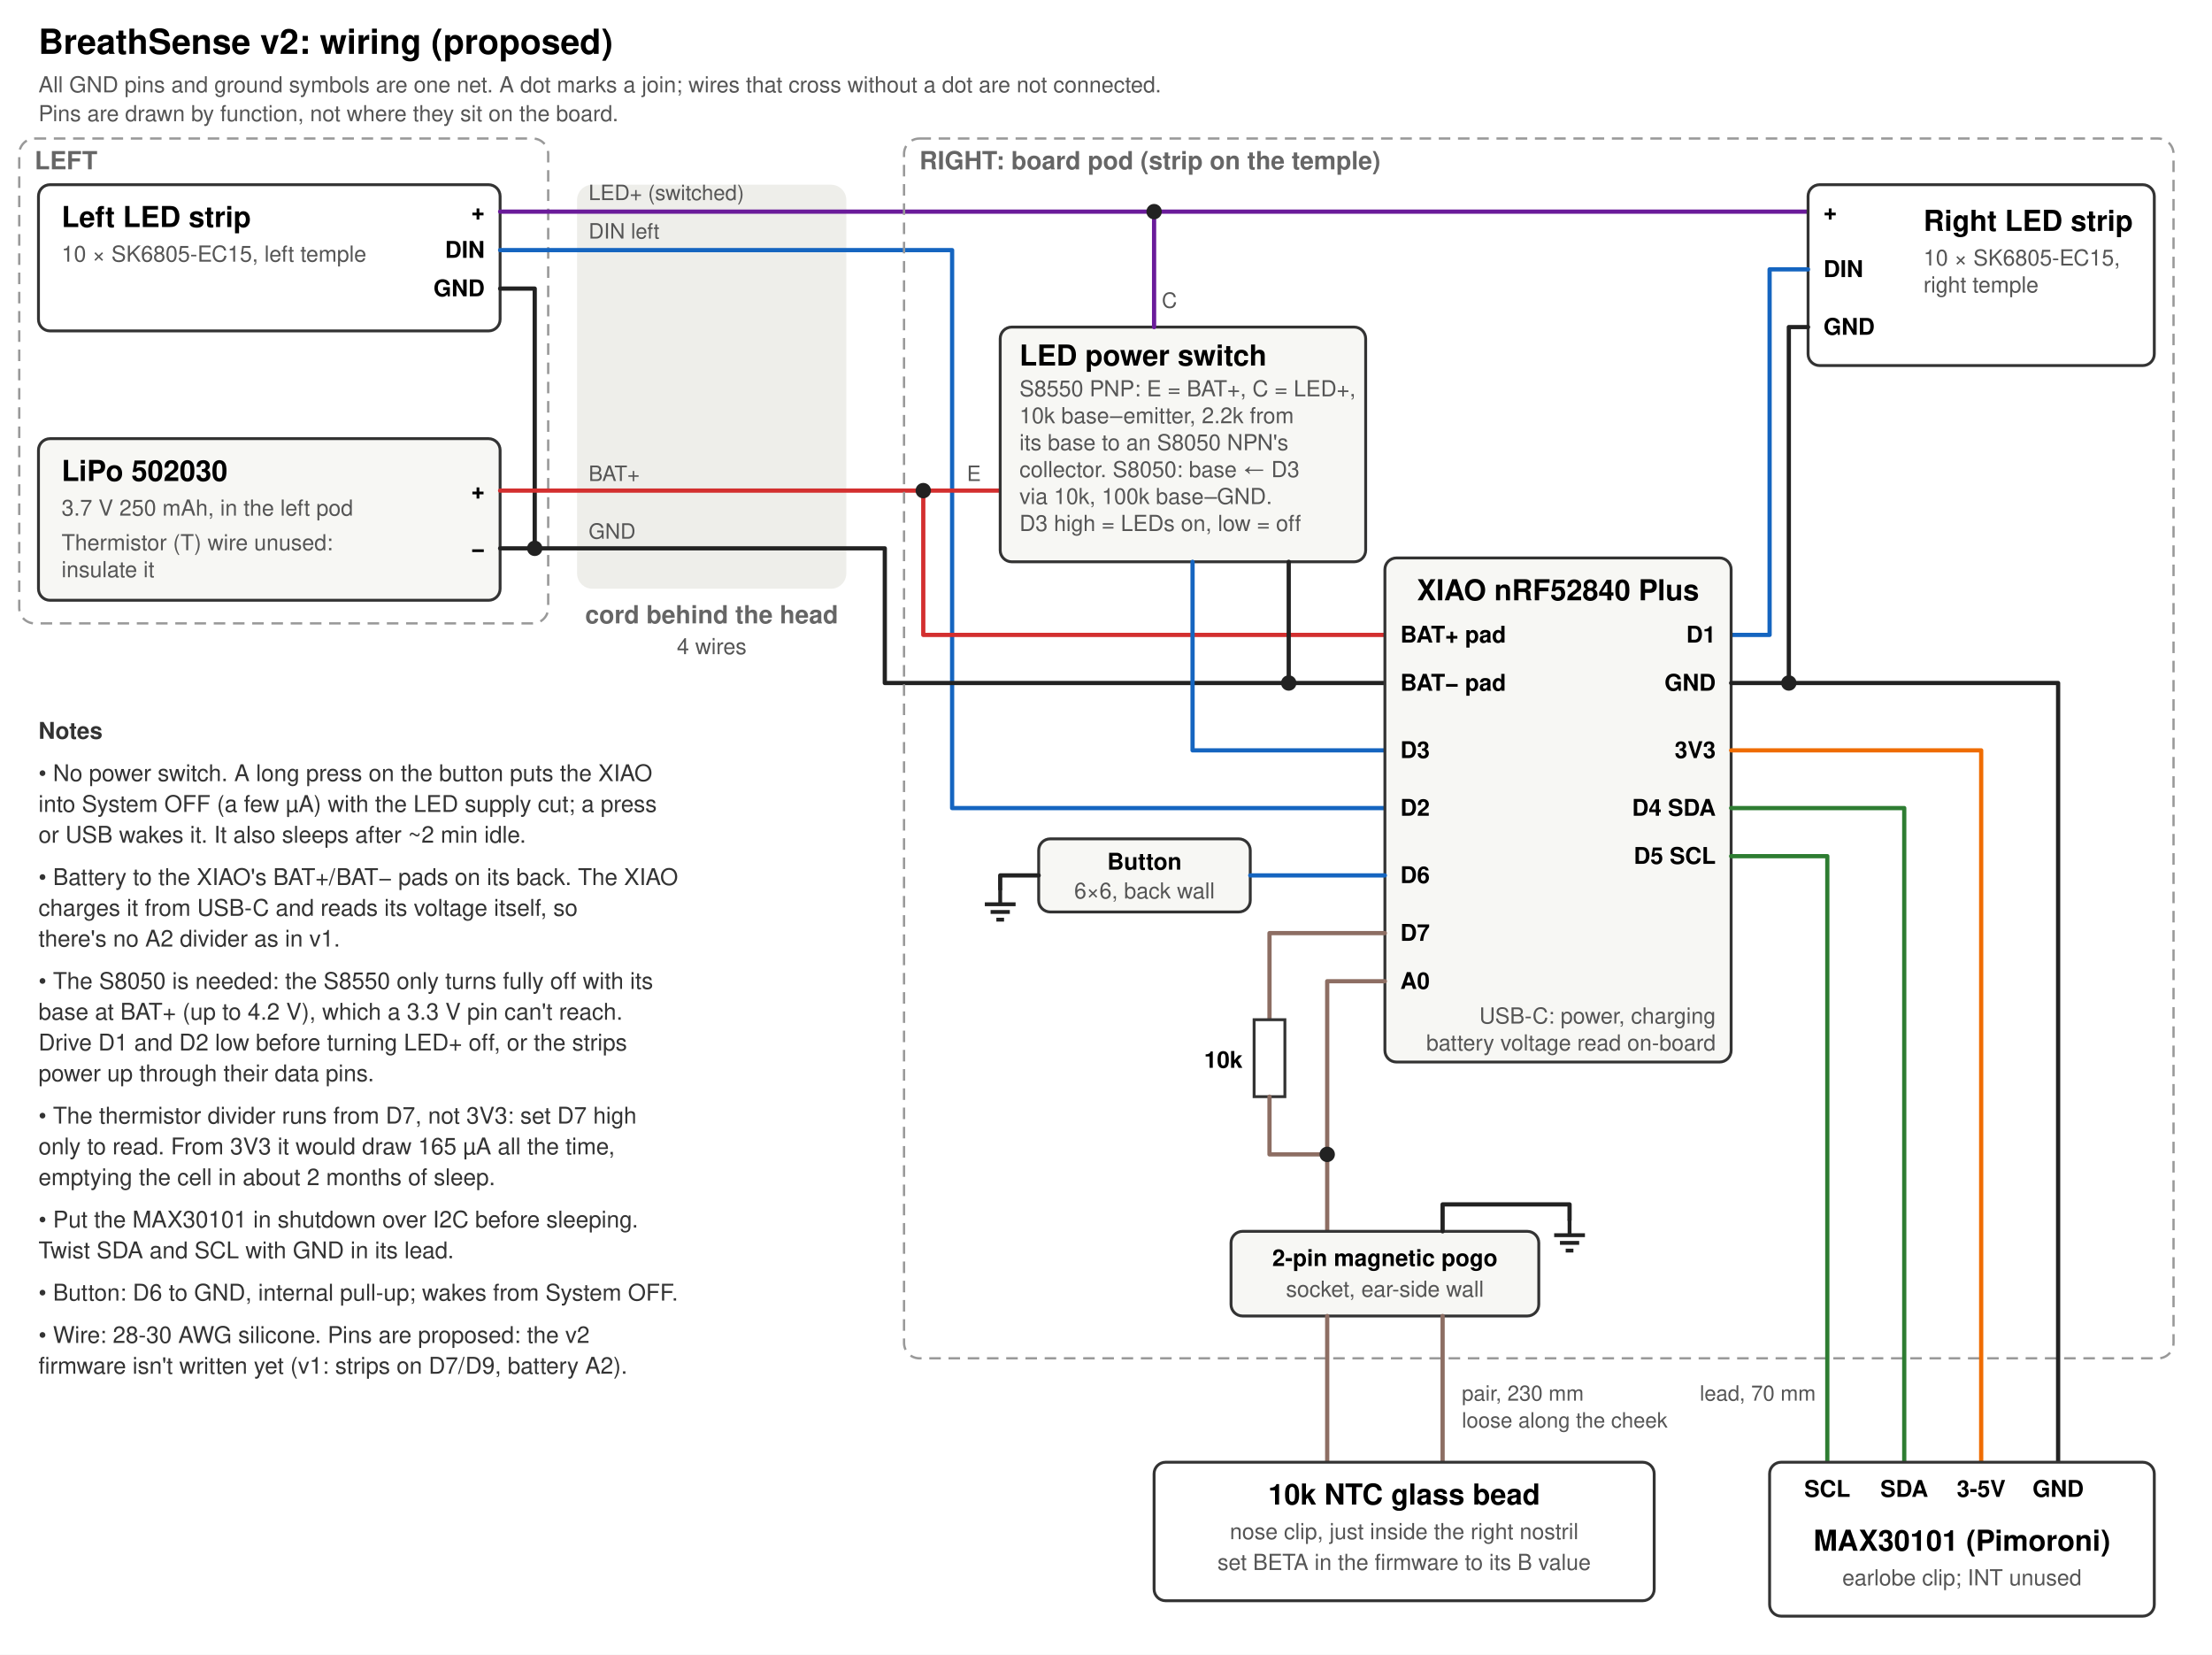
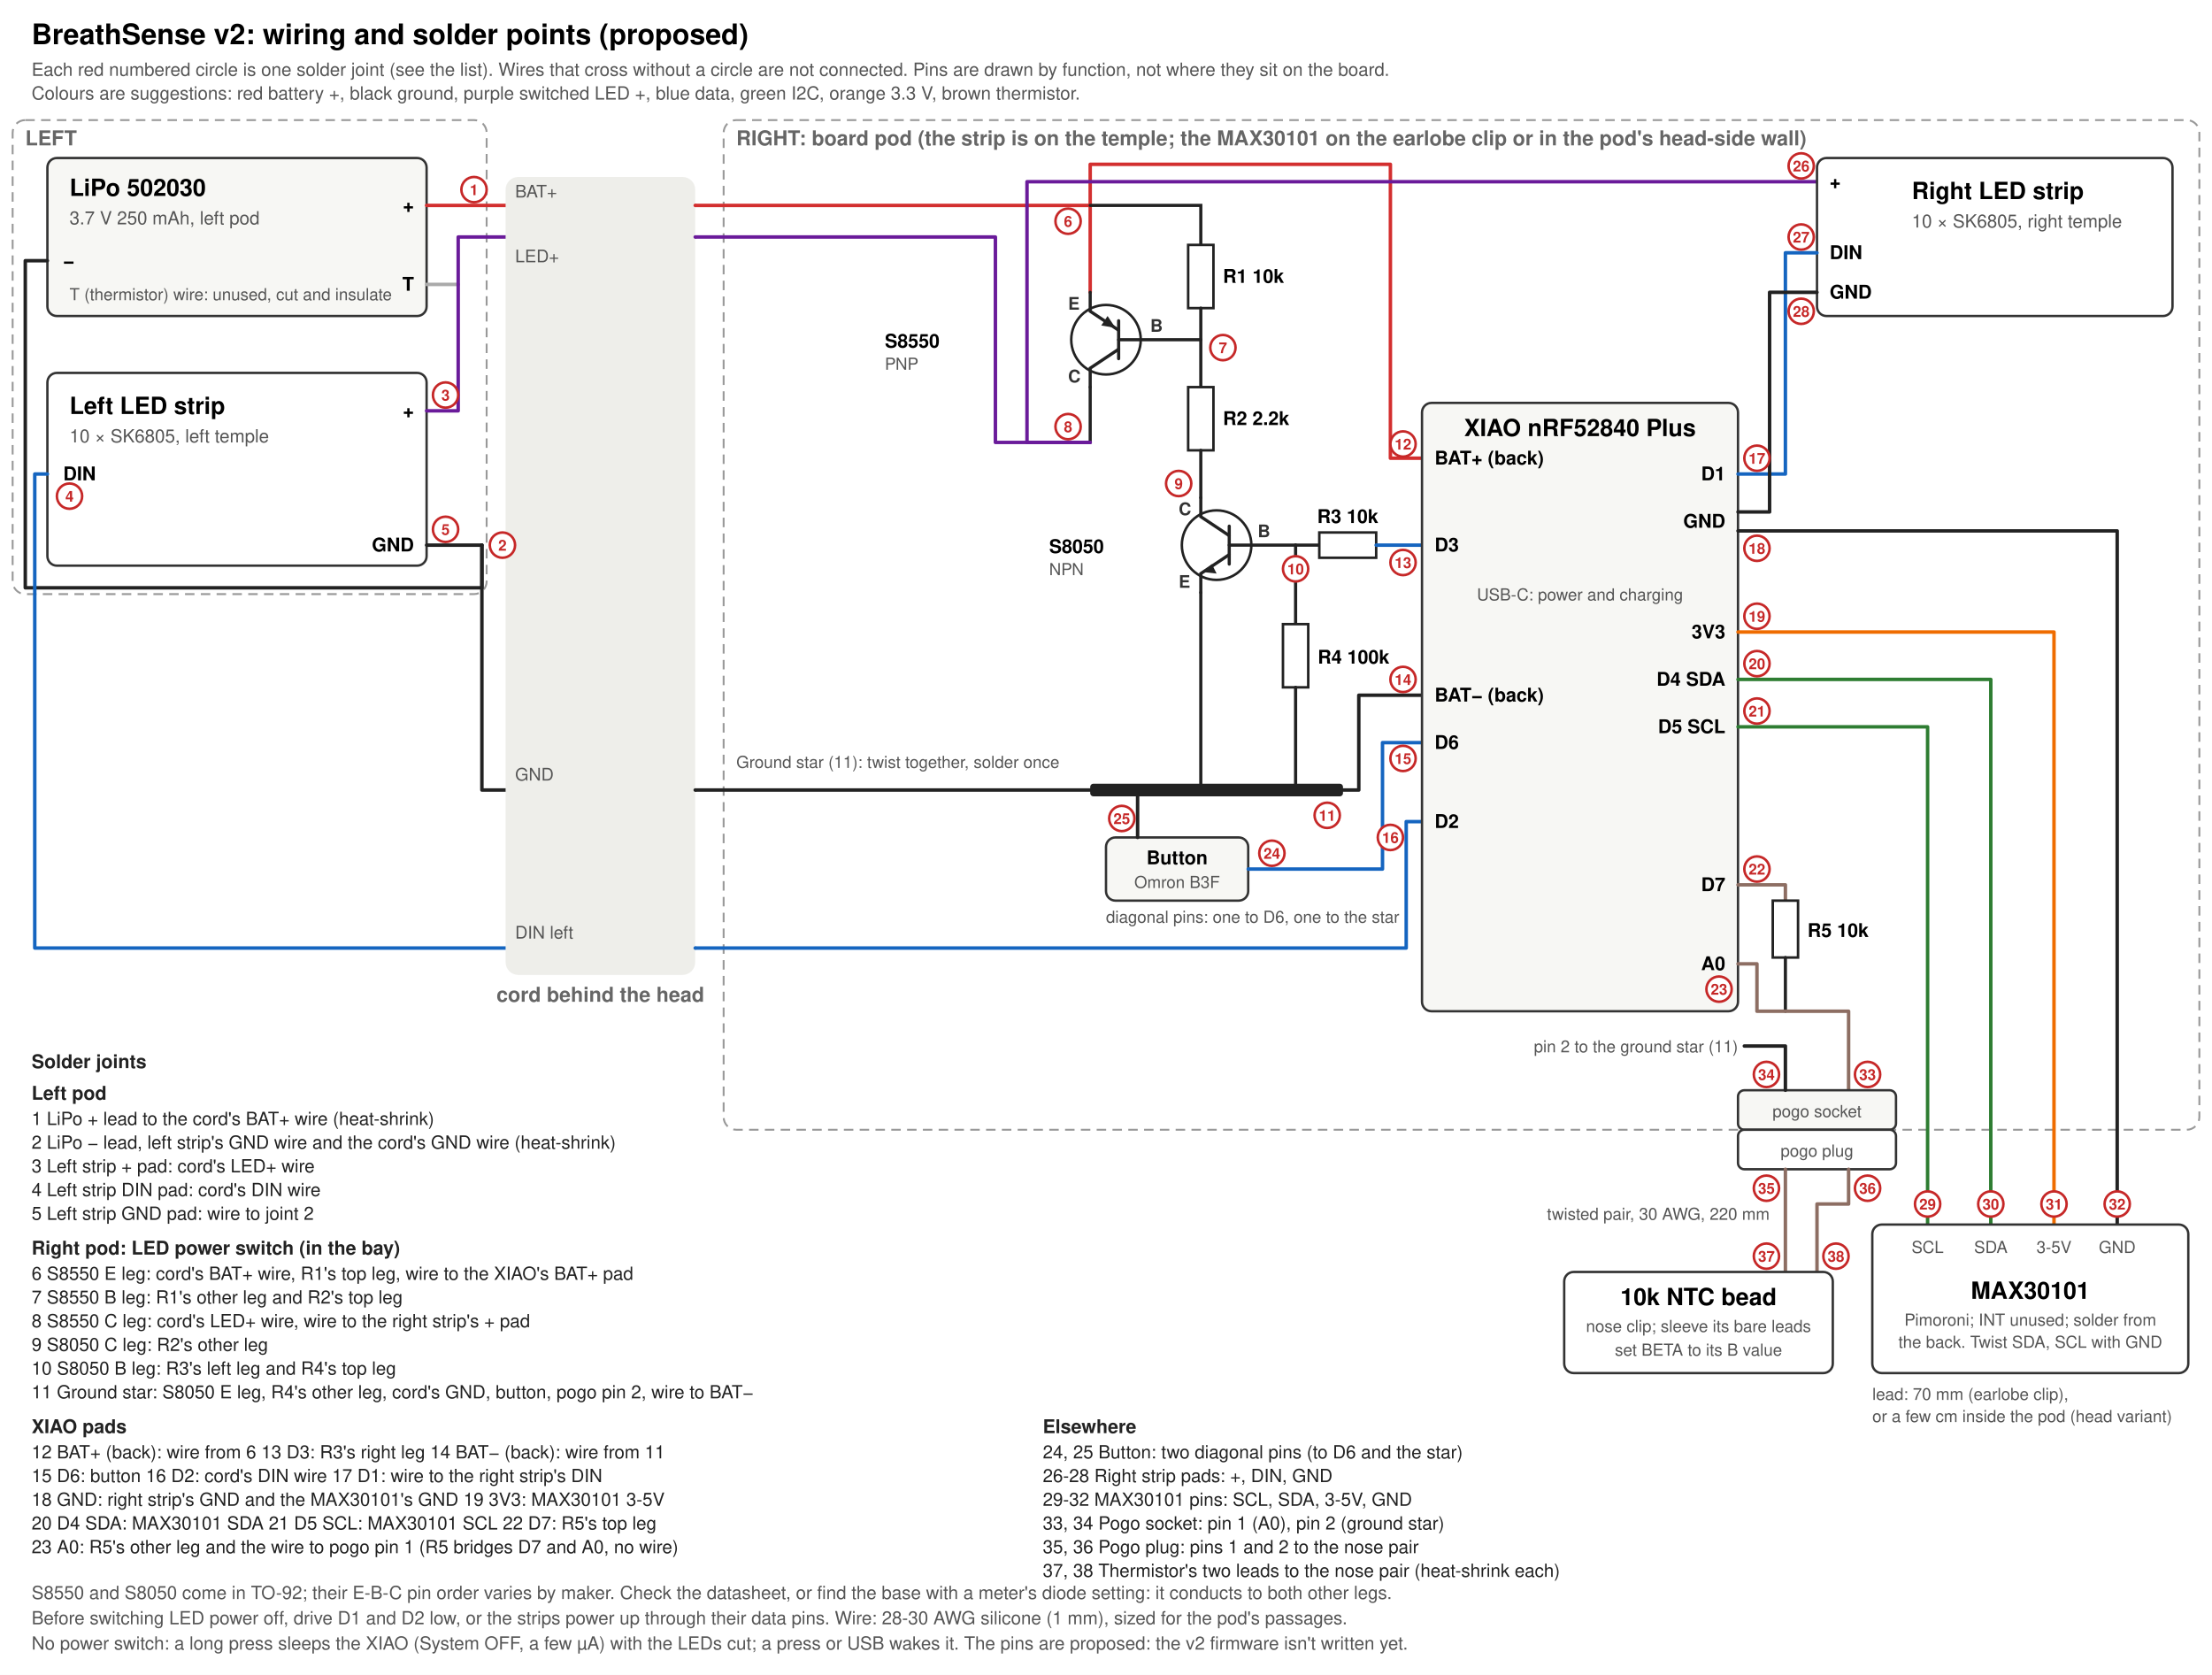
- <svg xmlns="http://www.w3.org/2000/svg" viewBox="0 0 1150 860" width="1150" height="860" font-family="Helvetica, Arial, sans-serif" font-size="13">
+ <svg xmlns="http://www.w3.org/2000/svg" viewBox="0 0 1400 1060" width="1400" height="1060" font-family="Helvetica, Arial, sans-serif" font-size="13">
  <style>
    .box { fill: #f7f7f4; stroke: #333; stroke-width: 1.5; }
    .ext { fill: #fff; stroke: #333; stroke-width: 1.5; }
    .area { fill: none; stroke: #999; stroke-width: 1.2; stroke-dasharray: 6 4; }
    .cord { fill: #eeeeea; stroke: none; }
    .title { font-size: 15px; font-weight: bold; }
    .area-label { font-size: 13px; font-weight: bold; fill: #666; }
    .note { font-size: 11.5px; fill: #555; }
-     .notes { font-size: 12px; fill: #333; }
+     .small { font-size: 10.5px; fill: #555; }
    .pin { font-size: 12px; font-weight: bold; }
+     .leg { font-size: 11px; font-weight: bold; fill: #333; }
    .wl { font-size: 11px; fill: #555; }
    .w { fill: none; stroke-width: 2.2; stroke-linecap: round; stroke-linejoin: round; }
    .red { stroke: #d32f2f; } .blk { stroke: #222; } .led { stroke: #6a1b9a; }
    .sig { stroke: #1565c0; } .i2c { stroke: #2e7d32; } .v3 { stroke: #ef6c00; } .ntc { stroke: #8d6e63; }
-     .dot { fill: #222; }
-     .gnd { fill: none; stroke: #222; stroke-width: 2; }
+     .sym { fill: none; stroke: #222; stroke-width: 2; stroke-linecap: round; }
+     .res { fill: #fff; stroke: #222; stroke-width: 1.6; }
+     .j circle { fill: #fff; stroke: #c62828; stroke-width: 1.6; }
+     .j text { font-size: 9.5px; font-weight: bold; fill: #c62828; text-anchor: middle; }
+     .bus { fill: #222; }
+     .tbl { font-size: 11.5px; fill: #222; }
+     .tblh { font-size: 12px; font-weight: bold; fill: #222; }
  </style>
-   <defs>
-     <g id="gnd">
-       <path class="gnd" d="M0 0 V8 M-8 8 H8 M-5 12 H5 M-2 16 H2" />
-     </g>
-   </defs>
-   <rect width="1150" height="860" fill="#fff" />
-   <text x="20" y="28" font-size="18" font-weight="bold">BreathSense v2: wiring (proposed)</text>
-   <text x="20" y="48" class="note">All GND pins and ground symbols are one net. A dot marks a join; wires that cross without a dot are not connected.</text>
-   <text x="20" y="63" class="note">Pins are drawn by function, not where they sit on the board.</text>
-   <rect class="area" x="10" y="72" width="275" height="252" rx="8" />
-   <text x="18" y="88" class="area-label">LEFT</text>
-   <rect class="ext" x="20" y="96" width="240" height="76" rx="6" />
-   <text x="32" y="118" class="title">Left LED strip</text>
-   <text x="32" y="136" class="note">10 × SK6805-EC15, left temple</text>
-   <text x="252" y="114" class="pin" text-anchor="end">+</text>
-   <text x="252" y="134" class="pin" text-anchor="end">DIN</text>
-   <text x="252" y="154" class="pin" text-anchor="end">GND</text>
-   <rect class="box" x="20" y="228" width="240" height="84" rx="6" />
-   <text x="32" y="250" class="title">LiPo 502030</text>
-   <text x="32" y="268" class="note">3.7 V 250 mAh, in the left pod</text>
-   <text x="32" y="286" class="note">Thermistor (T) wire unused:</text>
-   <text x="32" y="300" class="note">insulate it</text>
-   <text x="252" y="259" class="pin" text-anchor="end">+</text>
-   <text x="252" y="289" class="pin" text-anchor="end">−</text>
-   <path class="w blk" d="M260 150 H278 V285" />
-   <circle class="dot" cx="278" cy="285" r="4" />
-   <rect class="cord" x="300" y="96" width="140" height="210" rx="8" />
-   <text x="370" y="324" class="area-label" text-anchor="middle">cord behind the head</text>
-   <text x="370" y="340" class="note" text-anchor="middle">4 wires</text>
-   <text x="306" y="104" class="wl">LED+ (switched)</text>
-   <text x="306" y="124" class="wl">DIN left</text>
-   <text x="306" y="250" class="wl">BAT+</text>
-   <text x="306" y="280" class="wl">GND</text>
-   <path class="w led" d="M260 110 H940" />
-   <path class="w sig" d="M260 130 H495 V420 H720" />
-   <path class="w red" d="M260 255 H520" />
-   <path class="w red" d="M480 255 V330 H720" />
-   <circle class="dot" cx="480" cy="255" r="4" />
-   <path class="w blk" d="M260 285 H460 V355 H720" />
-   <rect class="area" x="470" y="72" width="660" height="634" rx="8" />
-   <text x="478" y="88" class="area-label">RIGHT: board pod (strip on the temple)</text>
-   <rect class="box" x="520" y="170" width="190" height="122" rx="6" />
-   <text x="530" y="190" class="title" font-size="13">LED power switch</text>
-   <text x="530" y="206" class="note">S8550 PNP: E = BAT+, C = LED+,</text>
-   <text x="530" y="220" class="note">10k base–emitter, 2.2k from</text>
-   <text x="530" y="234" class="note">its base to an S8050 NPN's</text>
-   <text x="530" y="248" class="note">collector. S8050: base ← D3</text>
-   <text x="530" y="262" class="note">via 10k, 100k base–GND.</text>
-   <text x="530" y="276" class="note">D3 high = LEDs on, low = off</text>
-   <path class="w led" d="M600 170 V110" />
-   <circle class="dot" cx="600" cy="110" r="4" />
-   <path class="w sig" d="M620 292 V390 H720" />
-   <path class="w blk" d="M670 292 V355" />
-   <circle class="dot" cx="670" cy="355" r="4" />
-   <text x="604" y="160" class="wl">C</text>
-   <text x="510" y="250" class="wl" text-anchor="end">E</text>
-   <rect class="ext" x="940" y="96" width="180" height="94" rx="6" />
-   <text x="1000" y="120" class="title">Right LED strip</text>
-   <text x="1000" y="138" class="note">10 × SK6805-EC15,</text>
-   <text x="1000" y="152" class="note">right temple</text>
-   <text x="948" y="114" class="pin">+</text>
-   <text x="948" y="144" class="pin">DIN</text>
-   <text x="948" y="174" class="pin">GND</text>
-   <path class="w sig" d="M900 330 H920 V140 H940" />
-   <path class="w blk" d="M940 170 H930 V355" />
-   <circle class="dot" cx="930" cy="355" r="4" />
-   <rect class="box" x="720" y="290" width="180" height="262" rx="6" />
-   <text x="810" y="312" class="title" text-anchor="middle">XIAO nRF52840 Plus</text>
-   <text x="728" y="334" class="pin">BAT+ pad</text>
-   <text x="728" y="359" class="pin">BAT− pad</text>
-   <text x="728" y="394" class="pin">D3</text>
-   <text x="728" y="424" class="pin">D2</text>
-   <text x="728" y="459" class="pin">D6</text>
-   <text x="728" y="489" class="pin">D7</text>
-   <text x="728" y="514" class="pin">A0</text>
-   <text x="892" y="334" class="pin" text-anchor="end">D1</text>
-   <text x="892" y="359" class="pin" text-anchor="end">GND</text>
-   <text x="892" y="394" class="pin" text-anchor="end">3V3</text>
-   <text x="892" y="424" class="pin" text-anchor="end">D4 SDA</text>
-   <text x="892" y="449" class="pin" text-anchor="end">D5 SCL</text>
-   <text x="892" y="532" class="note" text-anchor="end">USB-C: power, charging</text>
-   <text x="892" y="546" class="note" text-anchor="end">battery voltage read on-board</text>
-   <rect class="box" x="540" y="436" width="110" height="38" rx="6" />
-   <text x="595" y="452" class="pin" text-anchor="middle">Button</text>
-   <text x="595" y="467" class="note" text-anchor="middle">6×6, back wall</text>
-   <path class="w sig" d="M650 455 H720" />
-   <path class="w blk" d="M540 455 H520 V462" />
-   <use href="#gnd" x="520" y="462" />
-   <path class="w ntc" d="M720 485 H660 V530" />
-   <rect x="652" y="530" width="16" height="40" fill="#fff" stroke="#333" stroke-width="1.5" />
-   <text x="646" y="555" class="pin" text-anchor="end">10k</text>
-   <path class="w ntc" d="M660 570 V600 H690" />
-   <path class="w ntc" d="M720 510 H690 V640" />
-   <circle class="dot" cx="690" cy="600" r="4" />
-   <rect class="box" x="640" y="640" width="160" height="44" rx="6" />
-   <text x="720" y="658" class="pin" text-anchor="middle">2-pin magnetic pogo</text>
-   <text x="720" y="674" class="note" text-anchor="middle">socket, ear-side wall</text>
-   <path class="w blk" d="M750 640 V626 H816 V634" />
-   <use href="#gnd" x="816" y="634" />
-   <path class="w blk" d="M900 355 H1070 V760" />
-   <path class="w v3" d="M900 390 H1030 V760" />
-   <path class="w i2c" d="M900 420 H990 V760" />
-   <path class="w i2c" d="M900 445 H950 V760" />
-   <path class="w ntc" d="M690 684 V760" />
-   <path class="w ntc" d="M750 684 V760" />
-   <text x="760" y="728" class="wl">pair, 230 mm</text>
-   <text x="760" y="742" class="wl">loose along the cheek</text>
-   <text x="944" y="728" class="wl" text-anchor="end">lead, 70 mm</text>
-   <rect class="ext" x="600" y="760" width="260" height="72" rx="6" />
-   <text x="730" y="782" class="title" text-anchor="middle">10k NTC glass bead</text>
-   <text x="730" y="800" class="note" text-anchor="middle">nose clip, just inside the right nostril</text>
-   <text x="730" y="816" class="note" text-anchor="middle">set BETA in the firmware to its B value</text>
-   <rect class="ext" x="920" y="760" width="200" height="80" rx="6" />
-   <text x="950" y="778" class="pin" text-anchor="middle">SCL</text>
-   <text x="990" y="778" class="pin" text-anchor="middle">SDA</text>
-   <text x="1030" y="778" class="pin" text-anchor="middle">3-5V</text>
-   <text x="1070" y="778" class="pin" text-anchor="middle">GND</text>
-   <text x="1020" y="806" class="title" text-anchor="middle">MAX30101 (Pimoroni)</text>
-   <text x="1020" y="824" class="note" text-anchor="middle">earlobe clip; INT unused</text>
-   <g class="notes">
-     <text x="20" y="384" font-weight="bold">Notes</text>
-     <text x="20" y="406">• No power switch. A long press on the button puts the XIAO</text>
-     <text x="20" y="422">   into System OFF (a few µA) with the LED supply cut; a press</text>
-     <text x="20" y="438">   or USB wakes it. It also sleeps after ~2 min idle.</text>
-     <text x="20" y="460">• Battery to the XIAO's BAT+/BAT− pads on its back. The XIAO</text>
-     <text x="20" y="476">   charges it from USB-C and reads its voltage itself, so</text>
-     <text x="20" y="492">   there's no A2 divider as in v1.</text>
-     <text x="20" y="514">• The S8050 is needed: the S8550 only turns fully off with its</text>
-     <text x="20" y="530">   base at BAT+ (up to 4.2 V), which a 3.3 V pin can't reach.</text>
-     <text x="20" y="546">   Drive D1 and D2 low before turning LED+ off, or the strips</text>
-     <text x="20" y="562">   power up through their data pins.</text>
-     <text x="20" y="584">• The thermistor divider runs from D7, not 3V3: set D7 high</text>
-     <text x="20" y="600">   only to read. From 3V3 it would draw 165 µA all the time,</text>
-     <text x="20" y="616">   emptying the cell in about 2 months of sleep.</text>
-     <text x="20" y="638">• Put the MAX30101 in shutdown over I2C before sleeping.</text>
-     <text x="20" y="654">   Twist SDA and SCL with GND in its lead.</text>
-     <text x="20" y="676">• Button: D6 to GND, internal pull-up; wakes from System OFF.</text>
-     <text x="20" y="698">• Wire: 28-30 AWG silicone. Pins are proposed: the v2</text>
-     <text x="20" y="714">   firmware isn't written yet (v1: strips on D7/D9, battery A2).</text>
+   <rect width="1400" height="1060" fill="#fff" />
+   <text x="20" y="28" font-size="18" font-weight="bold">BreathSense v2: wiring and solder points (proposed)</text>
+   <text x="20" y="48" class="note">Each red numbered circle is one solder joint (see the list). Wires that cross without a circle are not connected. Pins are drawn by function, not where they sit on the board.</text>
+   <text x="20" y="63" class="note">Colours are suggestions: red battery +, black ground, purple switched LED +, blue data, green I2C, orange 3.3 V, brown thermistor.</text>
+   <rect class="area" x="8" y="76" width="300" height="300" rx="8" />
+   <text x="16" y="92" class="area-label">LEFT</text>
+   <rect class="box" x="30" y="100" width="240" height="100" rx="6" />
+   <text x="44" y="124" class="title">LiPo 502030</text>
+   <text x="44" y="142" class="note">3.7 V 250 mAh, left pod</text>
+   <text x="262" y="134" class="pin" text-anchor="end">+</text>
+   <text x="40" y="169" class="pin">−</text>
+   <text x="262" y="184" class="pin" text-anchor="end">T</text>
+   <path class="w" stroke="#aaa" d="M270 180 H290" />
+   <text x="44" y="190" class="small">T (thermistor) wire: unused, cut and insulate</text>
+   <rect class="ext" x="30" y="236" width="240" height="122" rx="6" />
+   <text x="44" y="262" class="title">Left LED strip</text>
+   <text x="44" y="280" class="note">10 × SK6805, left temple</text>
+   <text x="262" y="264" class="pin" text-anchor="end">+</text>
+   <text x="40" y="304" class="pin">DIN</text>
+   <text x="262" y="349" class="pin" text-anchor="end">GND</text>
+   <path class="w red" d="M270 130 H440" />
+   <path class="w blk" d="M30 165 H16 V372 H305 V345" />
+   <path class="w led" d="M270 260 H290 V150 H440" />
+   <path class="w blk" d="M270 345 H305" />
+   <path class="w blk" d="M305 345 V500 H440" />
+   <path class="w sig" d="M30 300 H22 V600 H440" />
+   <rect class="cord" x="320" y="112" width="120" height="505" rx="8" />
+   <text x="380" y="634" class="area-label" text-anchor="middle">cord behind the head</text>
+   <text x="326" y="125" class="wl">BAT+</text>
+   <text x="326" y="166" class="wl">LED+</text>
+   <text x="326" y="494" class="wl">GND</text>
+   <text x="326" y="594" class="wl">DIN left</text>
+   <rect class="area" x="458" y="76" width="934" height="639" rx="8" />
+   <text x="466" y="92" class="area-label">RIGHT: board pod (the strip is on the temple; the MAX30101 on the earlobe clip or in the pod's head-side wall)</text>
+   <path class="w red" d="M440 130 H690 V185" />
+   <path class="w red" d="M690 130 V104 H880 V290 H900" />
+   <path class="sym" d="M690 130 H760 V155" />
+   <rect class="res" x="752" y="155" width="16" height="40" />
+   <text x="774" y="179" class="pin">R1 10k</text>
+   <path class="sym" d="M760 195 V215" />
+   <circle cx="700" cy="215" r="22" fill="#fff" stroke="#222" stroke-width="1.6" />
+   <path class="sym" d="M708 203 V227" />
+   <path class="sym" d="M708 209 L690 197 V185" />
+   <path class="sym" d="M708 221 L690 233 V245" />
+   <path class="sym" d="M708 215 H760" />
+   <polygon points="706,207.5 697,206 701,200" fill="#222" />
+   <text x="676" y="196" class="leg">E</text>
+   <text x="676" y="242" class="leg">C</text>
+   <text x="728" y="210" class="leg">B</text>
+   <text x="560" y="220" class="pin">S8550</text>
+   <text x="560" y="234" class="small">PNP</text>
+   <path class="sym" d="M690 245 V280" />
+   <path class="w led" d="M440 150 H630 V280 H690" />
+   <path class="w led" d="M690 280 H650 V115 H1150" />
+   <path class="sym" d="M760 215 V245" />
+   <rect class="res" x="752" y="245" width="16" height="40" />
+   <text x="774" y="269" class="pin">R2 2.2k</text>
+   <path class="sym" d="M760 285 V315" />
+   <circle cx="770" cy="345" r="22" fill="#fff" stroke="#222" stroke-width="1.6" />
+   <path class="sym" d="M778 333 V357" />
+   <path class="sym" d="M778 339 L760 327 V315" />
+   <path class="sym" d="M778 351 L760 363 V375" />
+   <path class="sym" d="M778 345 H820" />
+   <polygon points="761,362 770,363 767,357" fill="#222" />
+   <text x="746" y="326" class="leg">C</text>
+   <text x="746" y="372" class="leg">E</text>
+   <text x="796" y="340" class="leg">B</text>
+   <text x="664" y="350" class="pin">S8050</text>
+   <text x="664" y="364" class="small">NPN</text>
+   <path class="sym" d="M820 345 H835" />
+   <rect class="res" x="835" y="337" width="36" height="16" />
+   <text x="853" y="331" class="pin" text-anchor="middle">R3 10k</text>
+   <path class="w sig" d="M871 345 H900" />
+   <path class="sym" d="M820 345 V395" />
+   <rect class="res" x="812" y="395" width="16" height="40" />
+   <text x="834" y="420" class="pin">R4 100k</text>
+   <path class="sym" d="M820 435 V496" />
+   <path class="sym" d="M760 375 V496" />
+   <rect class="bus" x="690" y="496" width="160" height="8" rx="2" />
+   <text x="466" y="486" class="small">Ground star (11): twist together, solder once</text>
+   <path class="w blk" d="M440 500 H690" />
+   <path class="w blk" d="M850 500 H860 V440 H900" />
+   <rect class="box" x="700" y="530" width="90" height="40" rx="6" />
+   <text x="745" y="547" class="pin" text-anchor="middle">Button</text>
+   <text x="745" y="562" class="small" text-anchor="middle">Omron B3F</text>
+   <path class="w blk" d="M720 530 V504" />
+   <path class="w sig" d="M790 550 H875 V470 H900" />
+   <text x="700" y="584" class="small">diagonal pins: one to D6, one to the star</text>
+   <path class="w sig" d="M900 520 H890 V600 H440" />
+   <rect class="box" x="900" y="255" width="200" height="385" rx="6" />
+   <text x="1000" y="276" class="title" text-anchor="middle">XIAO nRF52840 Plus</text>
+   <text x="908" y="294" class="pin">BAT+ (back)</text>
+   <text x="908" y="349" class="pin">D3</text>
+   <text x="908" y="444" class="pin">BAT− (back)</text>
+   <text x="908" y="474" class="pin">D6</text>
+   <text x="908" y="524" class="pin">D2</text>
+   <text x="1092" y="304" class="pin" text-anchor="end">D1</text>
+   <text x="1092" y="334" class="pin" text-anchor="end">GND</text>
+   <text x="1092" y="404" class="pin" text-anchor="end">3V3</text>
+   <text x="1092" y="434" class="pin" text-anchor="end">D4 SDA</text>
+   <text x="1092" y="464" class="pin" text-anchor="end">D5 SCL</text>
+   <text x="1092" y="564" class="pin" text-anchor="end">D7</text>
+   <text x="1092" y="614" class="pin" text-anchor="end">A0</text>
+   <text x="1000" y="380" class="small" text-anchor="middle">USB-C: power and charging</text>
+   <rect class="ext" x="1150" y="100" width="225" height="100" rx="6" />
+   <text x="1210" y="126" class="title">Right LED strip</text>
+   <text x="1210" y="144" class="note">10 × SK6805, right temple</text>
+   <text x="1158" y="119" class="pin">+</text>
+   <text x="1158" y="164" class="pin">DIN</text>
+   <text x="1158" y="189" class="pin">GND</text>
+   <path class="w sig" d="M1100 300 H1130 V160 H1150" />
+   <path class="w blk" d="M1150 185 H1120 V324 H1100" />
+   <path class="w blk" d="M1100 336 H1340 V775" />
+   <path class="w v3" d="M1100 400 H1300 V775" />
+   <path class="w i2c" d="M1100 430 H1260 V775" />
+   <path class="w i2c" d="M1100 460 H1220 V775" />
+   <path class="w ntc" d="M1100 560 H1130 V570" />
+   <rect class="res" x="1122" y="570" width="16" height="36" />
+   <text x="1144" y="593" class="pin">R5 10k</text>
+   <path class="sym" d="M1130 606 V640" />
+   <path class="w ntc" d="M1100 610 H1112 V640 H1170 V690" />
+   <rect class="box" x="1100" y="690" width="100" height="25" rx="4" />
+   <text x="1150" y="707" class="small" text-anchor="middle">pogo socket</text>
+   <rect class="ext" x="1100" y="715" width="100" height="25" rx="4" />
+   <text x="1150" y="732" class="small" text-anchor="middle">pogo plug</text>
+   <path class="w blk" d="M1130 690 V662 H1104" />
+   <text x="1100" y="666" class="small" text-anchor="end">pin 2 to the ground star (11)</text>
+   <path class="w ntc" d="M1130 740 V805" />
+   <path class="w ntc" d="M1170 740 V762 H1150 V805" />
+   <text x="1120" y="772" class="small" text-anchor="end">twisted pair, 30 AWG, 220 mm</text>
+   <rect class="ext" x="990" y="805" width="170" height="64" rx="6" />
+   <text x="1075" y="826" class="title" text-anchor="middle">10k NTC bead</text>
+   <text x="1075" y="843" class="small" text-anchor="middle">nose clip; sleeve its bare leads</text>
+   <text x="1075" y="858" class="small" text-anchor="middle">set BETA to its B value</text>
+   <rect class="ext" x="1185" y="775" width="200" height="94" rx="6" />
+   <text x="1220" y="793" class="small" text-anchor="middle">SCL</text>
+   <text x="1260" y="793" class="small" text-anchor="middle">SDA</text>
+   <text x="1300" y="793" class="small" text-anchor="middle">3-5V</text>
+   <text x="1340" y="793" class="small" text-anchor="middle">GND</text>
+   <text x="1285" y="822" class="title" text-anchor="middle">MAX30101</text>
+   <text x="1285" y="839" class="small" text-anchor="middle">Pimoroni; INT unused; solder from</text>
+   <text x="1285" y="853" class="small" text-anchor="middle">the back. Twist SDA, SCL with GND</text>
+   <text x="1185" y="886" class="small">lead: 70 mm (earlobe clip),</text>
+   <text x="1185" y="900" class="small">or a few cm inside the pod (head variant)</text>
+   <g class="j">
+     <circle cx="300" cy="120" r="8" />
+     <text x="300" y="123.5">1</text>
+     <circle cx="318" cy="345" r="8" />
+     <text x="318" y="348.5">2</text>
+     <circle cx="282" cy="250" r="8" />
+     <text x="282" y="253.5">3</text>
+     <circle cx="44" cy="314" r="8" />
+     <text x="44" y="317.5">4</text>
+     <circle cx="282" cy="335" r="8" />
+     <text x="282" y="338.5">5</text>
+     <circle cx="676" cy="140" r="8" />
+     <text x="676" y="143.5">6</text>
+     <circle cx="774" cy="220" r="8" />
+     <text x="774" y="223.5">7</text>
+     <circle cx="676" cy="270" r="8" />
+     <text x="676" y="273.5">8</text>
+     <circle cx="746" cy="306" r="8" />
+     <text x="746" y="309.5">9</text>
+     <circle cx="820" cy="360" r="8" />
+     <text x="820" y="363.5">10</text>
+     <circle cx="840" cy="516" r="8" />
+     <text x="840" y="519.5">11</text>
+     <circle cx="888" cy="281" r="8" />
+     <text x="888" y="284.5">12</text>
+     <circle cx="888" cy="356" r="8" />
+     <text x="888" y="359.5">13</text>
+     <circle cx="888" cy="430" r="8" />
+     <text x="888" y="433.5">14</text>
+     <circle cx="888" cy="480" r="8" />
+     <text x="888" y="483.5">15</text>
+     <circle cx="880" cy="530" r="8" />
+     <text x="880" y="533.5">16</text>
+     <circle cx="1112" cy="290" r="8" />
+     <text x="1112" y="293.5">17</text>
+     <circle cx="1112" cy="347" r="8" />
+     <text x="1112" y="350.5">18</text>
+     <circle cx="1112" cy="390" r="8" />
+     <text x="1112" y="393.5">19</text>
+     <circle cx="1112" cy="420" r="8" />
+     <text x="1112" y="423.5">20</text>
+     <circle cx="1112" cy="450" r="8" />
+     <text x="1112" y="453.5">21</text>
+     <circle cx="1112" cy="550" r="8" />
+     <text x="1112" y="553.5">22</text>
+     <circle cx="1088" cy="626" r="8" />
+     <text x="1088" y="629.5">23</text>
+     <circle cx="805" cy="540" r="8" />
+     <text x="805" y="543.5">24</text>
+     <circle cx="710" cy="518" r="8" />
+     <text x="710" y="521.5">25</text>
+     <circle cx="1140" cy="105" r="8" />
+     <text x="1140" y="108.5">26</text>
+     <circle cx="1140" cy="150" r="8" />
+     <text x="1140" y="153.5">27</text>
+     <circle cx="1140" cy="197" r="8" />
+     <text x="1140" y="200.5">28</text>
+     <circle cx="1220" cy="762" r="8" />
+     <text x="1220" y="765.5">29</text>
+     <circle cx="1260" cy="762" r="8" />
+     <text x="1260" y="765.5">30</text>
+     <circle cx="1300" cy="762" r="8" />
+     <text x="1300" y="765.5">31</text>
+     <circle cx="1340" cy="762" r="8" />
+     <text x="1340" y="765.5">32</text>
+     <circle cx="1182" cy="680" r="8" />
+     <text x="1182" y="683.5">33</text>
+     <circle cx="1118" cy="680" r="8" />
+     <text x="1118" y="683.5">34</text>
+     <circle cx="1118" cy="752" r="8" />
+     <text x="1118" y="755.5">35</text>
+     <circle cx="1182" cy="752" r="8" />
+     <text x="1182" y="755.5">36</text>
+     <circle cx="1118" cy="795" r="8" />
+     <text x="1118" y="798.5">37</text>
+     <circle cx="1162" cy="795" r="8" />
+     <text x="1162" y="798.5">38</text>
+   </g>
+   <g>
+     <text x="20" y="676" class="tblh">Solder joints</text>
+     <text x="20" y="696" class="tblh">Left pod</text>
+     <text x="20" y="712" class="tbl">1  LiPo + lead to the cord's BAT+ wire (heat-shrink)</text>
+     <text x="20" y="727" class="tbl">2  LiPo − lead, left strip's GND wire and the cord's GND wire (heat-shrink)</text>
+     <text x="20" y="742" class="tbl">3  Left strip + pad: cord's LED+ wire</text>
+     <text x="20" y="757" class="tbl">4  Left strip DIN pad: cord's DIN wire</text>
+     <text x="20" y="772" class="tbl">5  Left strip GND pad: wire to joint 2</text>
+     <text x="20" y="794" class="tblh">Right pod: LED power switch (in the bay)</text>
+     <text x="20" y="810" class="tbl">6  S8550 E leg: cord's BAT+ wire, R1's top leg, wire to the XIAO's BAT+ pad</text>
+     <text x="20" y="825" class="tbl">7  S8550 B leg: R1's other leg and R2's top leg</text>
+     <text x="20" y="840" class="tbl">8  S8550 C leg: cord's LED+ wire, wire to the right strip's + pad</text>
+     <text x="20" y="855" class="tbl">9  S8050 C leg: R2's other leg</text>
+     <text x="20" y="870" class="tbl">10 S8050 B leg: R3's left leg and R4's top leg</text>
+     <text x="20" y="885" class="tbl">11 Ground star: S8050 E leg, R4's other leg, cord's GND, button, pogo pin 2, wire to BAT−</text>
+     <text x="20" y="907" class="tblh">XIAO pads</text>
+     <text x="20" y="923" class="tbl">12 BAT+ (back): wire from 6       13 D3: R3's right leg       14 BAT− (back): wire from 11</text>
+     <text x="20" y="938" class="tbl">15 D6: button      16 D2: cord's DIN wire      17 D1: wire to the right strip's DIN</text>
+     <text x="20" y="953" class="tbl">18 GND: right strip's GND and the MAX30101's GND      19 3V3: MAX30101 3-5V</text>
+     <text x="20" y="968" class="tbl">20 D4 SDA: MAX30101 SDA      21 D5 SCL: MAX30101 SCL      22 D7: R5's top leg</text>
+     <text x="20" y="983" class="tbl">23 A0: R5's other leg and the wire to pogo pin 1 (R5 bridges D7 and A0, no wire)</text>
+     <text x="660" y="907" class="tblh">Elsewhere</text>
+     <text x="660" y="923" class="tbl">24, 25 Button: two diagonal pins (to D6 and the star)</text>
+     <text x="660" y="938" class="tbl">26-28 Right strip pads: +, DIN, GND</text>
+     <text x="660" y="953" class="tbl">29-32 MAX30101 pins: SCL, SDA, 3-5V, GND</text>
+     <text x="660" y="968" class="tbl">33, 34 Pogo socket: pin 1 (A0), pin 2 (ground star)</text>
+     <text x="660" y="983" class="tbl">35, 36 Pogo plug: pins 1 and 2 to the nose pair</text>
+     <text x="660" y="998" class="tbl">37, 38 Thermistor's two leads to the nose pair (heat-shrink each)</text>
+     <text x="20" y="1012" class="note">S8550 and S8050 come in TO-92; their E-B-C pin order varies by maker. Check the datasheet, or find the base with a meter's diode setting: it conducts to both other legs.</text>
+     <text x="20" y="1028" class="note">Before switching LED power off, drive D1 and D2 low, or the strips power up through their data pins. Wire: 28-30 AWG silicone (1 mm), sized for the pod's passages.</text>
+     <text x="20" y="1044" class="note">No power switch: a long press sleeps the XIAO (System OFF, a few µA) with the LEDs cut; a press or USB wakes it. The pins are proposed: the v2 firmware isn't written yet.</text>
  </g>
</svg>
